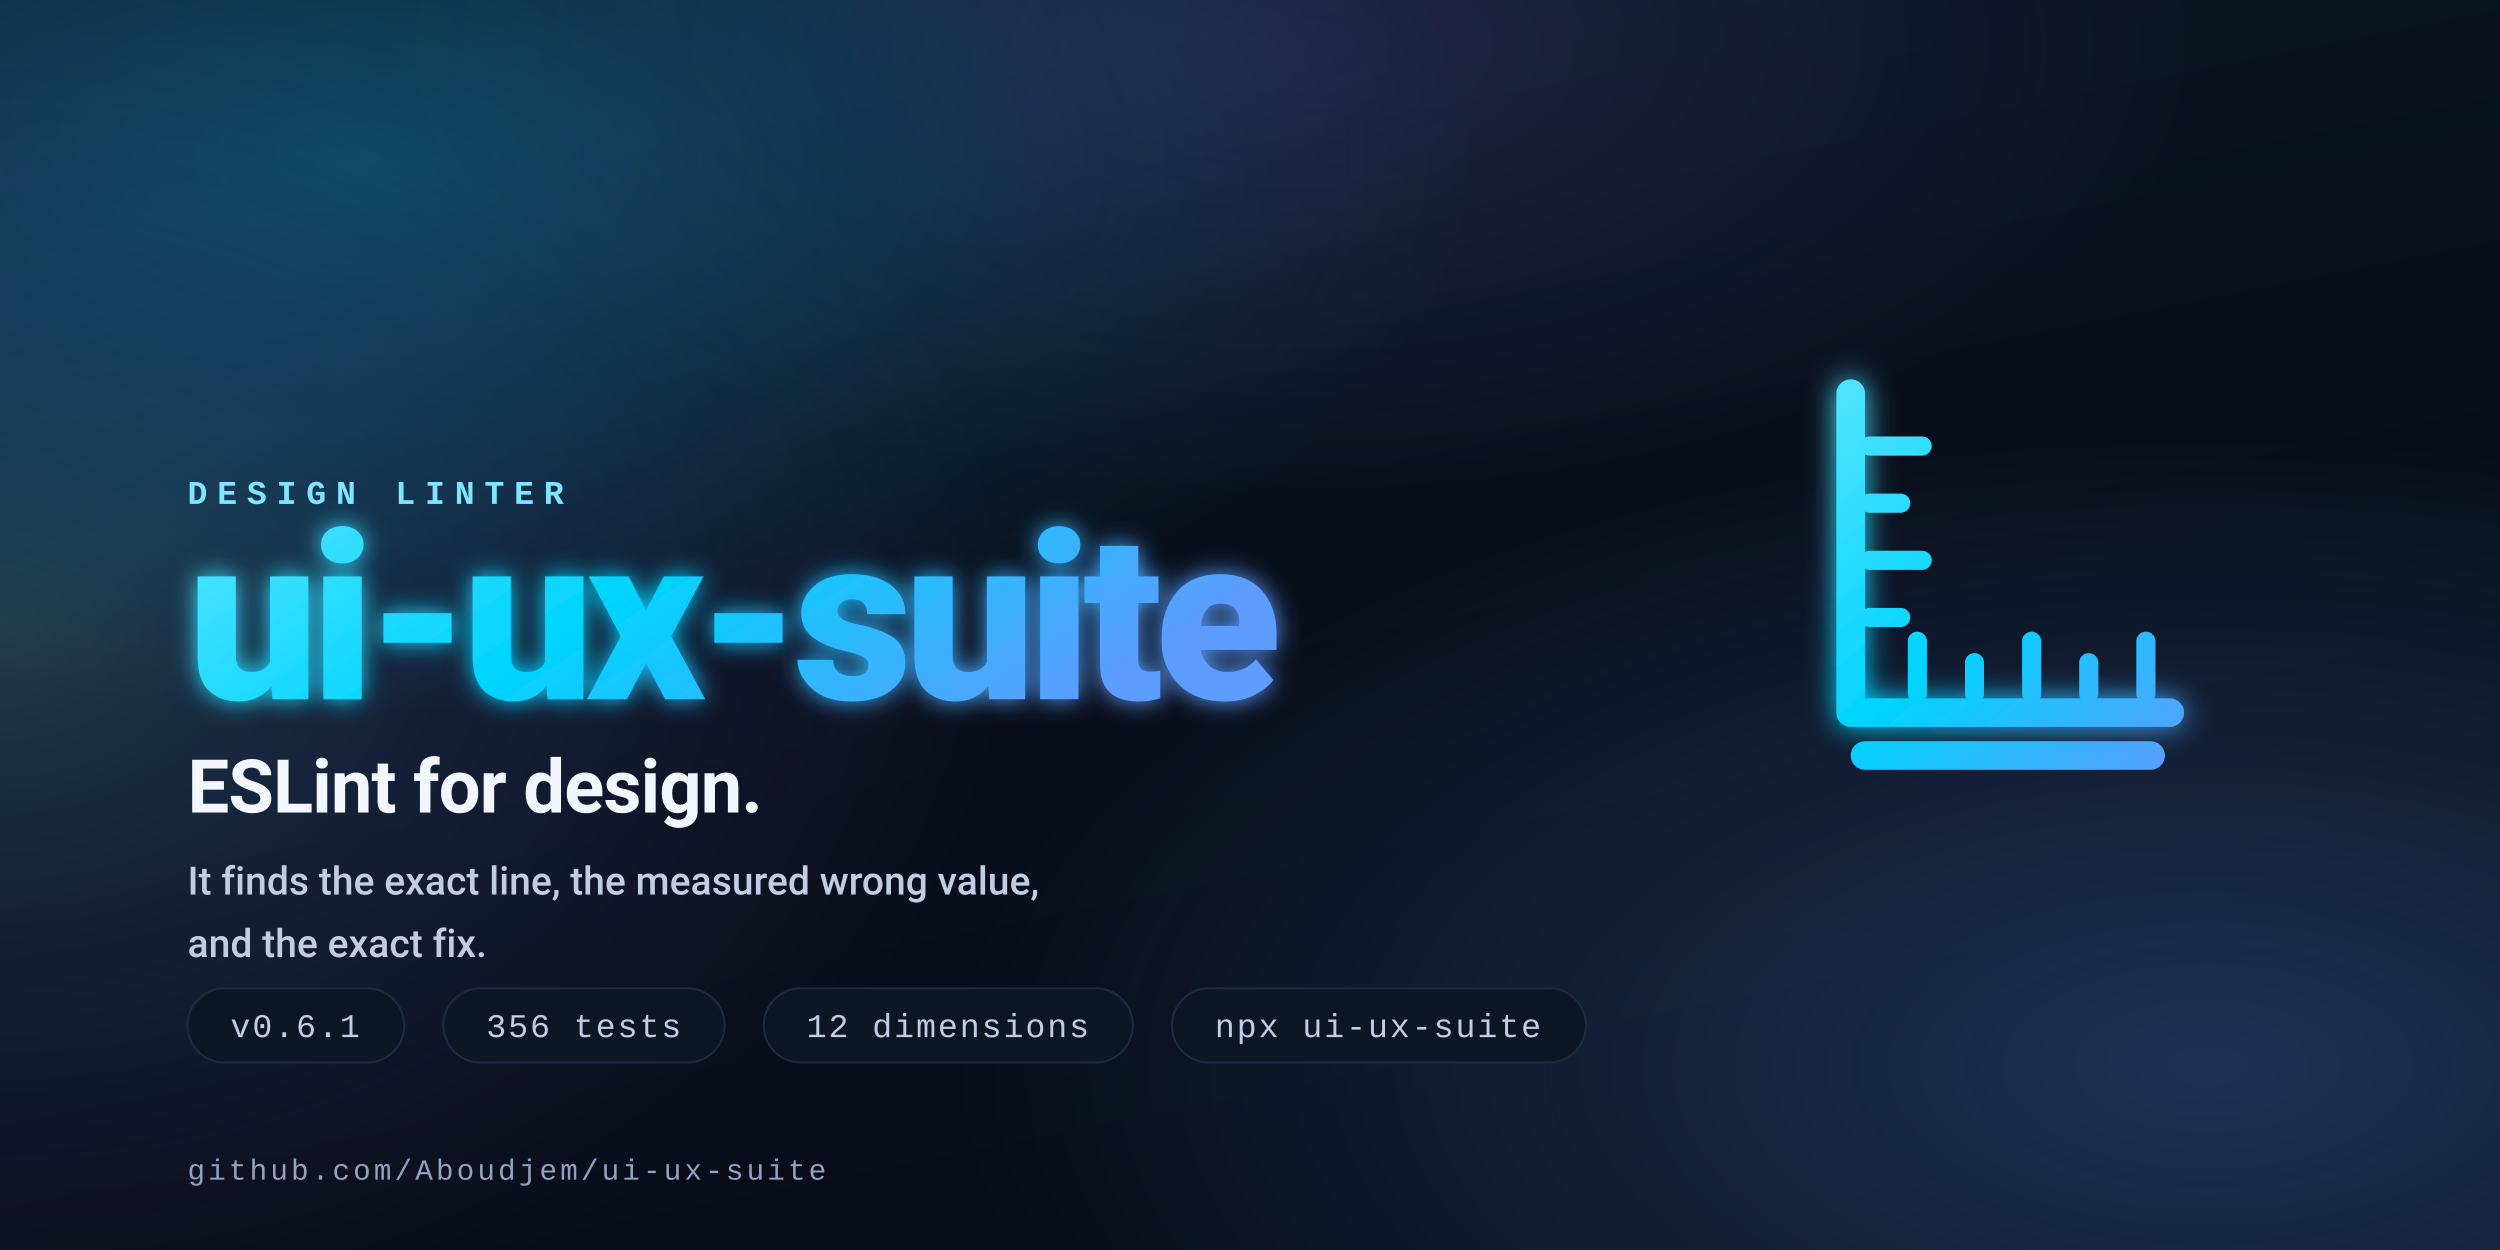
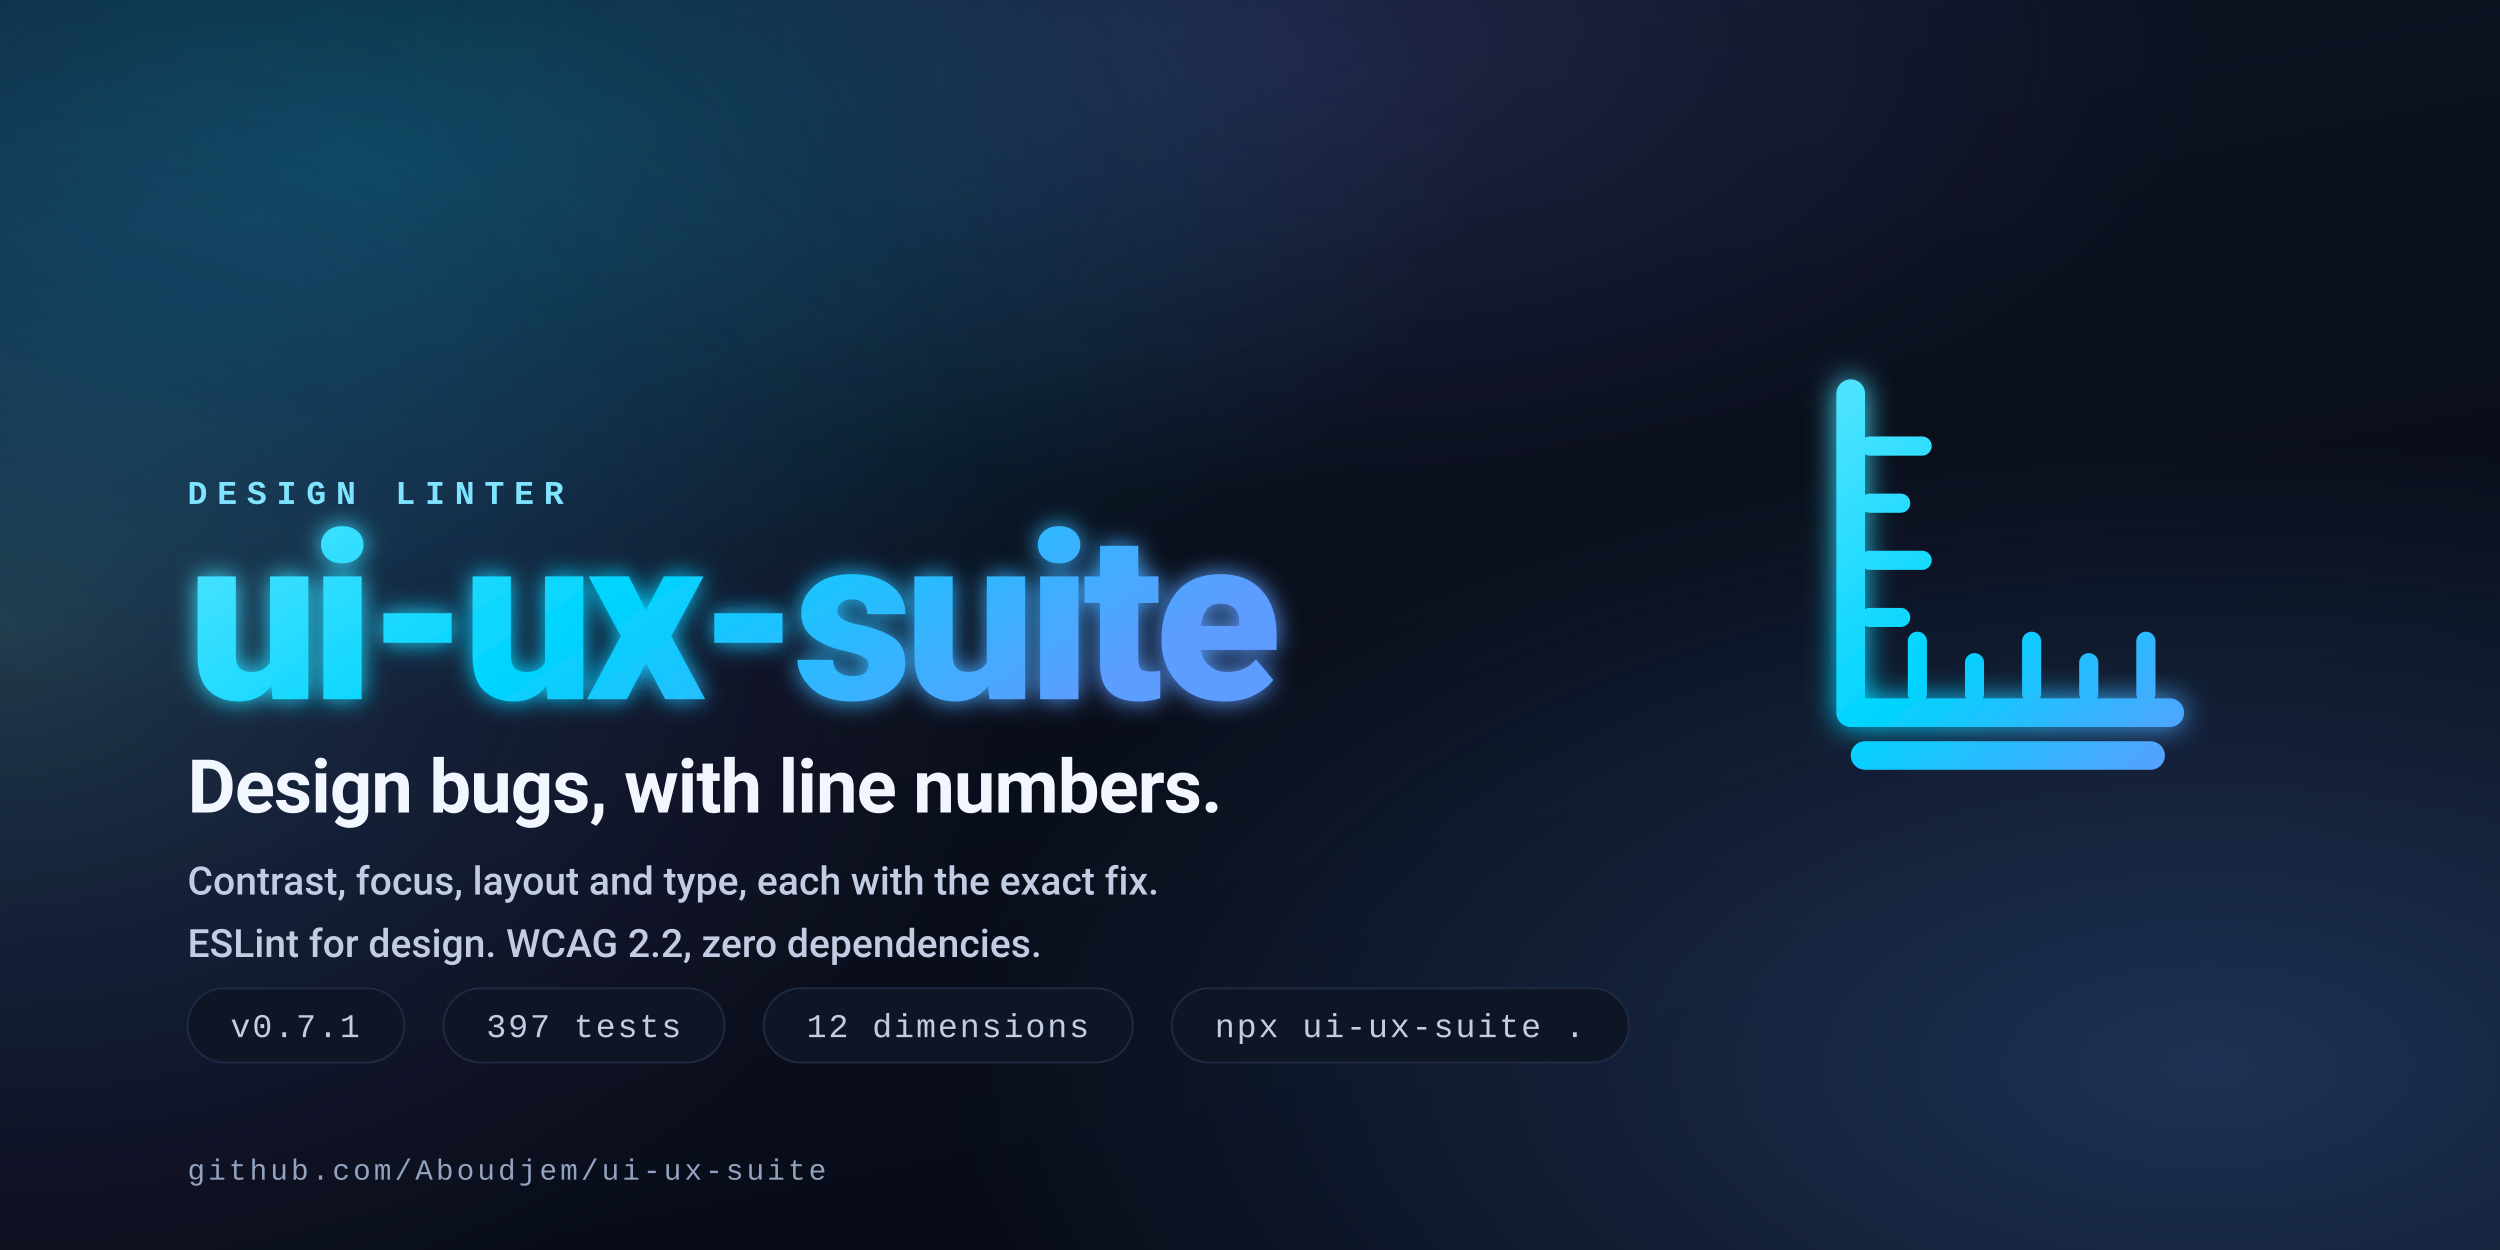
<svg xmlns="http://www.w3.org/2000/svg" viewBox="0 0 1280 640" fill="none" role="img" aria-label="ui-ux-suite: ESLint for design.">
  <defs>
    <linearGradient id="ux-ground" x1="0" y1="0" x2="0.4" y2="1">
      <stop offset="0%" stop-color="#0C1626" />
      <stop offset="55%" stop-color="#0A0F1C" />
      <stop offset="100%" stop-color="#080C18" />
    </linearGradient>
    <radialGradient id="ux-bloomA" cx="0.15" cy="0.13" r="0.44">
      <stop offset="0%" stop-color="#00D4FF" stop-opacity="0.26" />
      <stop offset="100%" stop-color="#00D4FF" stop-opacity="0" />
    </radialGradient>
    <radialGradient id="ux-bloomB" cx="0.88" cy="0.85" r="0.50">
      <stop offset="0%" stop-color="#5B9DFF" stop-opacity="0.26" />
      <stop offset="100%" stop-color="#5B9DFF" stop-opacity="0" />
    </radialGradient>
    <radialGradient id="ux-bloomC" cx="0.52" cy="0.04" r="0.36">
      <stop offset="0%" stop-color="#8E7BFF" stop-opacity="0.16" />
      <stop offset="100%" stop-color="#8E7BFF" stop-opacity="0" />
    </radialGradient>
    <radialGradient id="ux-wash" cx="0.5" cy="0.5" r="0.5">
      <stop offset="0%" stop-color="#7FE4FF" stop-opacity="0.20" />
      <stop offset="42%" stop-color="#5B9DFF" stop-opacity="0.124" />
      <stop offset="76%" stop-color="#8E7BFF" stop-opacity="0.046" />
      <stop offset="100%" stop-color="#8E7BFF" stop-opacity="0" />
    </radialGradient>
    <clipPath id="ux-frame">
      <rect width="1280" height="640" />
    </clipPath>
    <linearGradient id="ux-ink" gradientUnits="userSpaceOnUse" x1="62" y1="60" x2="200" y2="220">
      <stop class="uxk1" offset="0%" stop-color="#4DE3FF" />
      <stop class="uxk2" offset="52%" stop-color="#00D4FF" />
      <stop class="uxk3" offset="100%" stop-color="#5B9DFF" />
    </linearGradient>
    <filter id="ux-glow" x="-45%" y="-45%" width="190%" height="190%">
      <feGaussianBlur stdDeviation="6.0" result="b" />
      <feMerge>
        <feMergeNode in="b" />
        <feMergeNode in="SourceGraphic" />
      </feMerge>
    </filter>
    <filter id="ux-glow-sm" x="-150%" y="-150%" width="400%" height="400%">
      <feGaussianBlur stdDeviation="3.4" result="b" />
      <feMerge>
        <feMergeNode in="b" />
        <feMergeNode in="SourceGraphic" />
      </feMerge>
    </filter>
    <clipPath id="ux-cal">
      <rect class="uxcal" x="62" y="208" width="132" height="12" />
    </clipPath>
    <linearGradient id="ux-word" x1="0" y1="0" x2="1" y2="0.25">
      <stop class="uxk1" offset="0%" stop-color="#4DE3FF" />
      <stop class="uxk2" offset="46%" stop-color="#00D4FF" />
      <stop class="uxk3" offset="100%" stop-color="#5B9DFF" />
    </linearGradient>
    <linearGradient id="ux-sheen" x1="0" y1="0" x2="1" y2="0">
      <stop offset="0%" stop-color="#FFFFFF" stop-opacity="0" />
      <stop offset="50%" stop-color="#FFFFFF" stop-opacity="0.62" />
      <stop offset="100%" stop-color="#FFFFFF" stop-opacity="0" />
    </linearGradient>
    <clipPath id="ux-wordclip">
      <text x="96" y="358" font-family="system-ui, -apple-system, 'Segoe UI', Roboto, 'Helvetica Neue', Arial, sans-serif" font-size="119" font-weight="800" letter-spacing="-4.2">ui-ux-suite</text>
    </clipPath>
  </defs>
  <style>
    .disp { font-family: system-ui, -apple-system, 'Segoe UI', Roboto, 'Helvetica Neue', Arial, sans-serif; }
    .mono { font-family: ui-monospace, SFMono-Regular, 'SF Mono', Menlo, Consolas, 'Liberation Mono', monospace; }
    .eyebrow { font-size: 13px; font-weight: 600; letter-spacing: 4.5px; fill: #7FE4FF; }
    .head    { font-size: 38px; font-weight: 700; fill: #F2F6FF; letter-spacing: -0.5px; }
    .sub     { font-size: 20px; font-weight: 500; fill: #C2CDE4; }
    .tag     { font-size: 15px; letter-spacing: 1.6px; fill: #93A2BE; }
    .chip    { font-size: 11.5px; letter-spacing: 1.2px; fill: #C2CDE4; }
    .chipbig { font-size: 17px; letter-spacing: 1px; fill: #C2CDE4; }
    .tagsm { font-size: 12.5px; letter-spacing: 1.6px; fill: #93A2BE; }
    .eyebrow { font-size: 17px; letter-spacing: 5px; }
    @keyframes ux-breathe { 0%,100% { opacity:0.62; } 50% { opacity:1; } }
    .uxbloom { animation: ux-breathe 11s ease-in-out infinite; }
    @keyframes ux-sweep { 0% { transform: translateX(-360px); } 100% { transform: translateX(1640px); } }
    .uxwash { animation: ux-sweep 19s cubic-bezier(.5,0,.5,1) infinite; }
    @keyframes ux-sheen { 0% { transform: translateX(0); } 15%,100% { transform: translateX(547px); } }
    .uxsheen { animation: ux-sheen 8.5s cubic-bezier(.4,0,.3,1) infinite; }
    @keyframes ux-tick { 0%,100% { opacity: 0.34; } 44%,62% { opacity: 1; } }
    .uxt1 { animation: ux-tick 6s ease-in-out infinite 0.0s; }
    .uxt2 { animation: ux-tick 6s ease-in-out infinite 0.16s; }
    .uxt3 { animation: ux-tick 6s ease-in-out infinite 0.32s; }
    .uxt4 { animation: ux-tick 6s ease-in-out infinite 0.48s; }
    .uxt5 { animation: ux-tick 6s ease-in-out infinite 0.64s; }
    .uxt6 { animation: ux-tick 6s ease-in-out infinite 0.8s; }
    .uxt7 { animation: ux-tick 6s ease-in-out infinite 0.96s; }
    .uxt8 { animation: ux-tick 6s ease-in-out infinite 1.12s; }
    .uxt9 { animation: ux-tick 6s ease-in-out infinite 1.28s; }
    @keyframes ux-cal { 0%,8% { width: 0; } 62%,88% { width: 132px; } 98%,100% { width: 0; } }
    .uxcal { animation: ux-cal 6s cubic-bezier(.3,0,.2,1) infinite; }
    @keyframes ux-k1 { 0%,100% { stop-color:#4DE3FF; } 50% { stop-color:#00D4FF; } }
    @keyframes ux-k2 { 0%,100% { stop-color:#00D4FF; } 50% { stop-color:#5B9DFF; } }
    @keyframes ux-k3 { 0%,100% { stop-color:#5B9DFF; } 50% { stop-color:#8E7BFF; } }
    .uxk1 { animation: ux-k1 14s ease-in-out infinite; }
    .uxk2 { animation: ux-k2 14s ease-in-out infinite; }
    .uxk3 { animation: ux-k3 14s ease-in-out infinite; }
    @media (prefers-reduced-motion: reduce) { * { animation: none !important; } }
  </style>
  <rect width="1280" height="640" fill="url(#ux-ground)" />
  <g class="uxbloom">
    <rect width="1280" height="640" fill="url(#ux-bloomA)" />
    <rect width="1280" height="640" fill="url(#ux-bloomB)" />
    <rect width="1280" height="640" fill="url(#ux-bloomC)" />
  </g>
  <g clip-path="url(#ux-frame)">
    <g transform="translate(0,320)">
      <ellipse class="uxwash" cx="0" cy="0" rx="520" ry="380" fill="url(#ux-wash)" />
    </g>
  </g>
  <g transform="translate(872,126) scale(1.2188)">
    <g opacity="0.32" stroke="url(#ux-ink)" stroke-width="8" stroke-linecap="round" fill="none">
      <path d="M62 62 L62 196 L196 196" stroke-width="12" stroke-linejoin="round" />
      <line x1="70" y1="84" x2="92" y2="84" />
      <line x1="70" y1="108" x2="83" y2="108" />
      <line x1="70" y1="132" x2="92" y2="132" />
      <line x1="70" y1="156" x2="83" y2="156" />
      <line x1="90" y1="188" x2="90" y2="166" />
      <line x1="114" y1="188" x2="114" y2="175" />
      <line x1="138" y1="188" x2="138" y2="166" />
      <line x1="162" y1="188" x2="162" y2="175" />
      <line x1="186" y1="188" x2="186" y2="166" />
    </g>
    <g filter="url(#ux-glow)">
      <path d="M62 62 L62 196 L196 196" fill="none" stroke="url(#ux-ink)" stroke-width="12" stroke-linecap="round" stroke-linejoin="round" />
    </g>
    <g stroke="url(#ux-ink)" stroke-width="8" stroke-linecap="round" fill="none">
      <line class="uxt1" x1="70" y1="84" x2="92" y2="84" />
      <line class="uxt2" x1="70" y1="108" x2="83" y2="108" />
      <line class="uxt3" x1="70" y1="132" x2="92" y2="132" />
      <line class="uxt4" x1="70" y1="156" x2="83" y2="156" />
      <line class="uxt5" x1="90" y1="188" x2="90" y2="166" />
      <line class="uxt6" x1="114" y1="188" x2="114" y2="175" />
      <line class="uxt7" x1="138" y1="188" x2="138" y2="166" />
      <line class="uxt8" x1="162" y1="188" x2="162" y2="175" />
      <line class="uxt9" x1="186" y1="188" x2="186" y2="166" />
    </g>
    <g clip-path="url(#ux-cal)">
      <rect x="62" y="208" width="132" height="12" rx="6" fill="url(#ux-ink)" />
    </g>
  </g>
  <g filter="url(#ux-glow)">
    <text class="disp" x="96" y="358" font-size="119" font-weight="800" letter-spacing="-4.2" fill="url(#ux-word)">ui-ux-suite</text>
  </g>
  <g clip-path="url(#ux-wordclip)">
    <g transform="skewX(-18)">
      <rect class="uxsheen" x="-35" y="239" width="55" height="161" fill="url(#ux-sheen)" opacity="0.45" />
    </g>
  </g>
  <text class="mono eyebrow" x="96" y="258">DESIGN LINTER</text>
-   <text class="disp head" x="96" y="416">ESLint for design.</text>
-   <text class="disp sub" x="96" y="458">It finds the exact line, the measured wrong value,</text>
-   <text class="disp sub" x="96" y="490">and the exact fix.</text>
+   <text class="disp head" x="96" y="416">Design bugs, with line numbers.</text>
+   <text class="disp sub" x="96" y="458">Contrast, focus, layout and type, each with the exact fix.</text>
+   <text class="disp sub" x="96" y="490">ESLint for design. WCAG 2.2, zero dependencies.</text>
  <g transform="translate(0,506)">
    <rect x="96" y="0" width="111" height="38" rx="19" fill="#0E1524" stroke="#1E2A42" stroke-width="1" />
-     <text class="mono chipbig" x="118" y="25">v0.6.1</text>
+     <text class="mono chipbig" x="118" y="25">v0.7.1</text>
    <rect x="227" y="0" width="144" height="38" rx="19" fill="#0E1524" stroke="#1E2A42" stroke-width="1" />
-     <text class="mono chipbig" x="249" y="25">356 tests</text>
+     <text class="mono chipbig" x="249" y="25">397 tests</text>
    <rect x="391" y="0" width="189" height="38" rx="19" fill="#0E1524" stroke="#1E2A42" stroke-width="1" />
    <text class="mono chipbig" x="413" y="25">12 dimensions</text>
-     <rect x="600" y="0" width="212" height="38" rx="19" fill="#0E1524" stroke="#1E2A42" stroke-width="1" />
-     <text class="mono chipbig" x="622" y="25">npx ui-ux-suite</text>
+     <rect x="600" y="0" width="234" height="38" rx="19" fill="#0E1524" stroke="#1E2A42" stroke-width="1" />
+     <text class="mono chipbig" x="622" y="25">npx ui-ux-suite .</text>
  </g>
  <text class="mono tag" x="96" y="604">github.com/Aboudjem/ui-ux-suite</text>
</svg>
